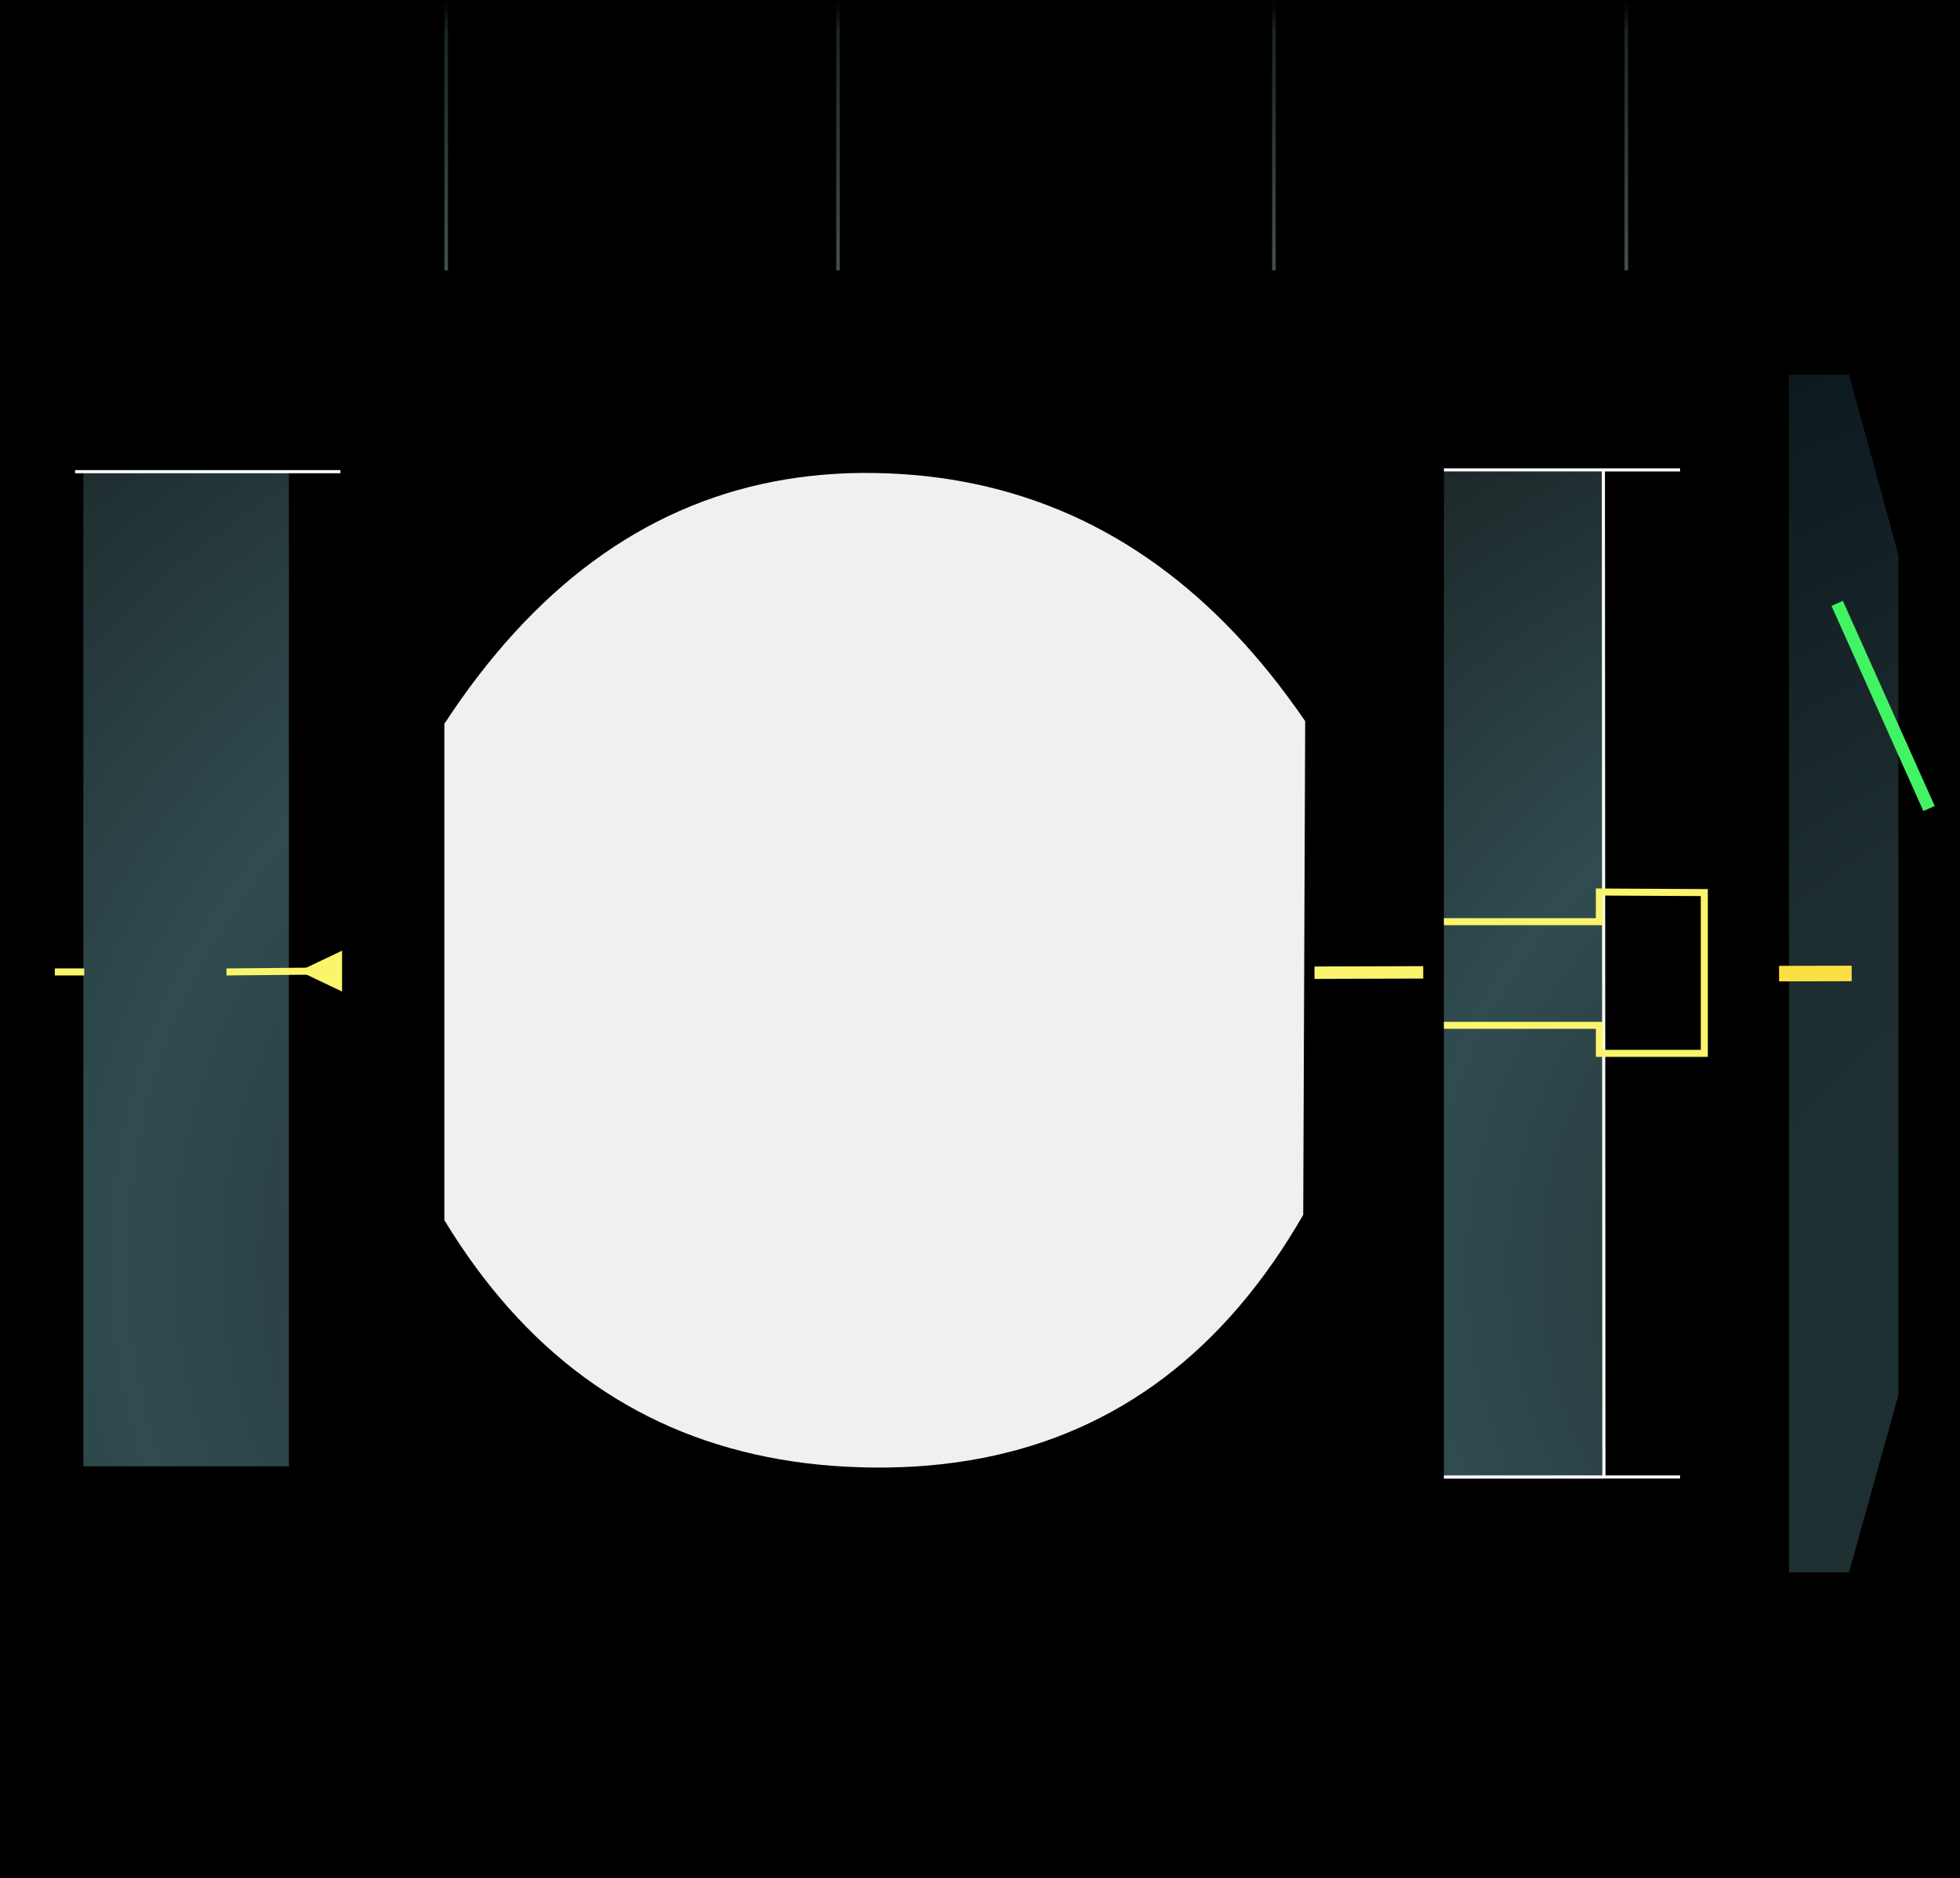
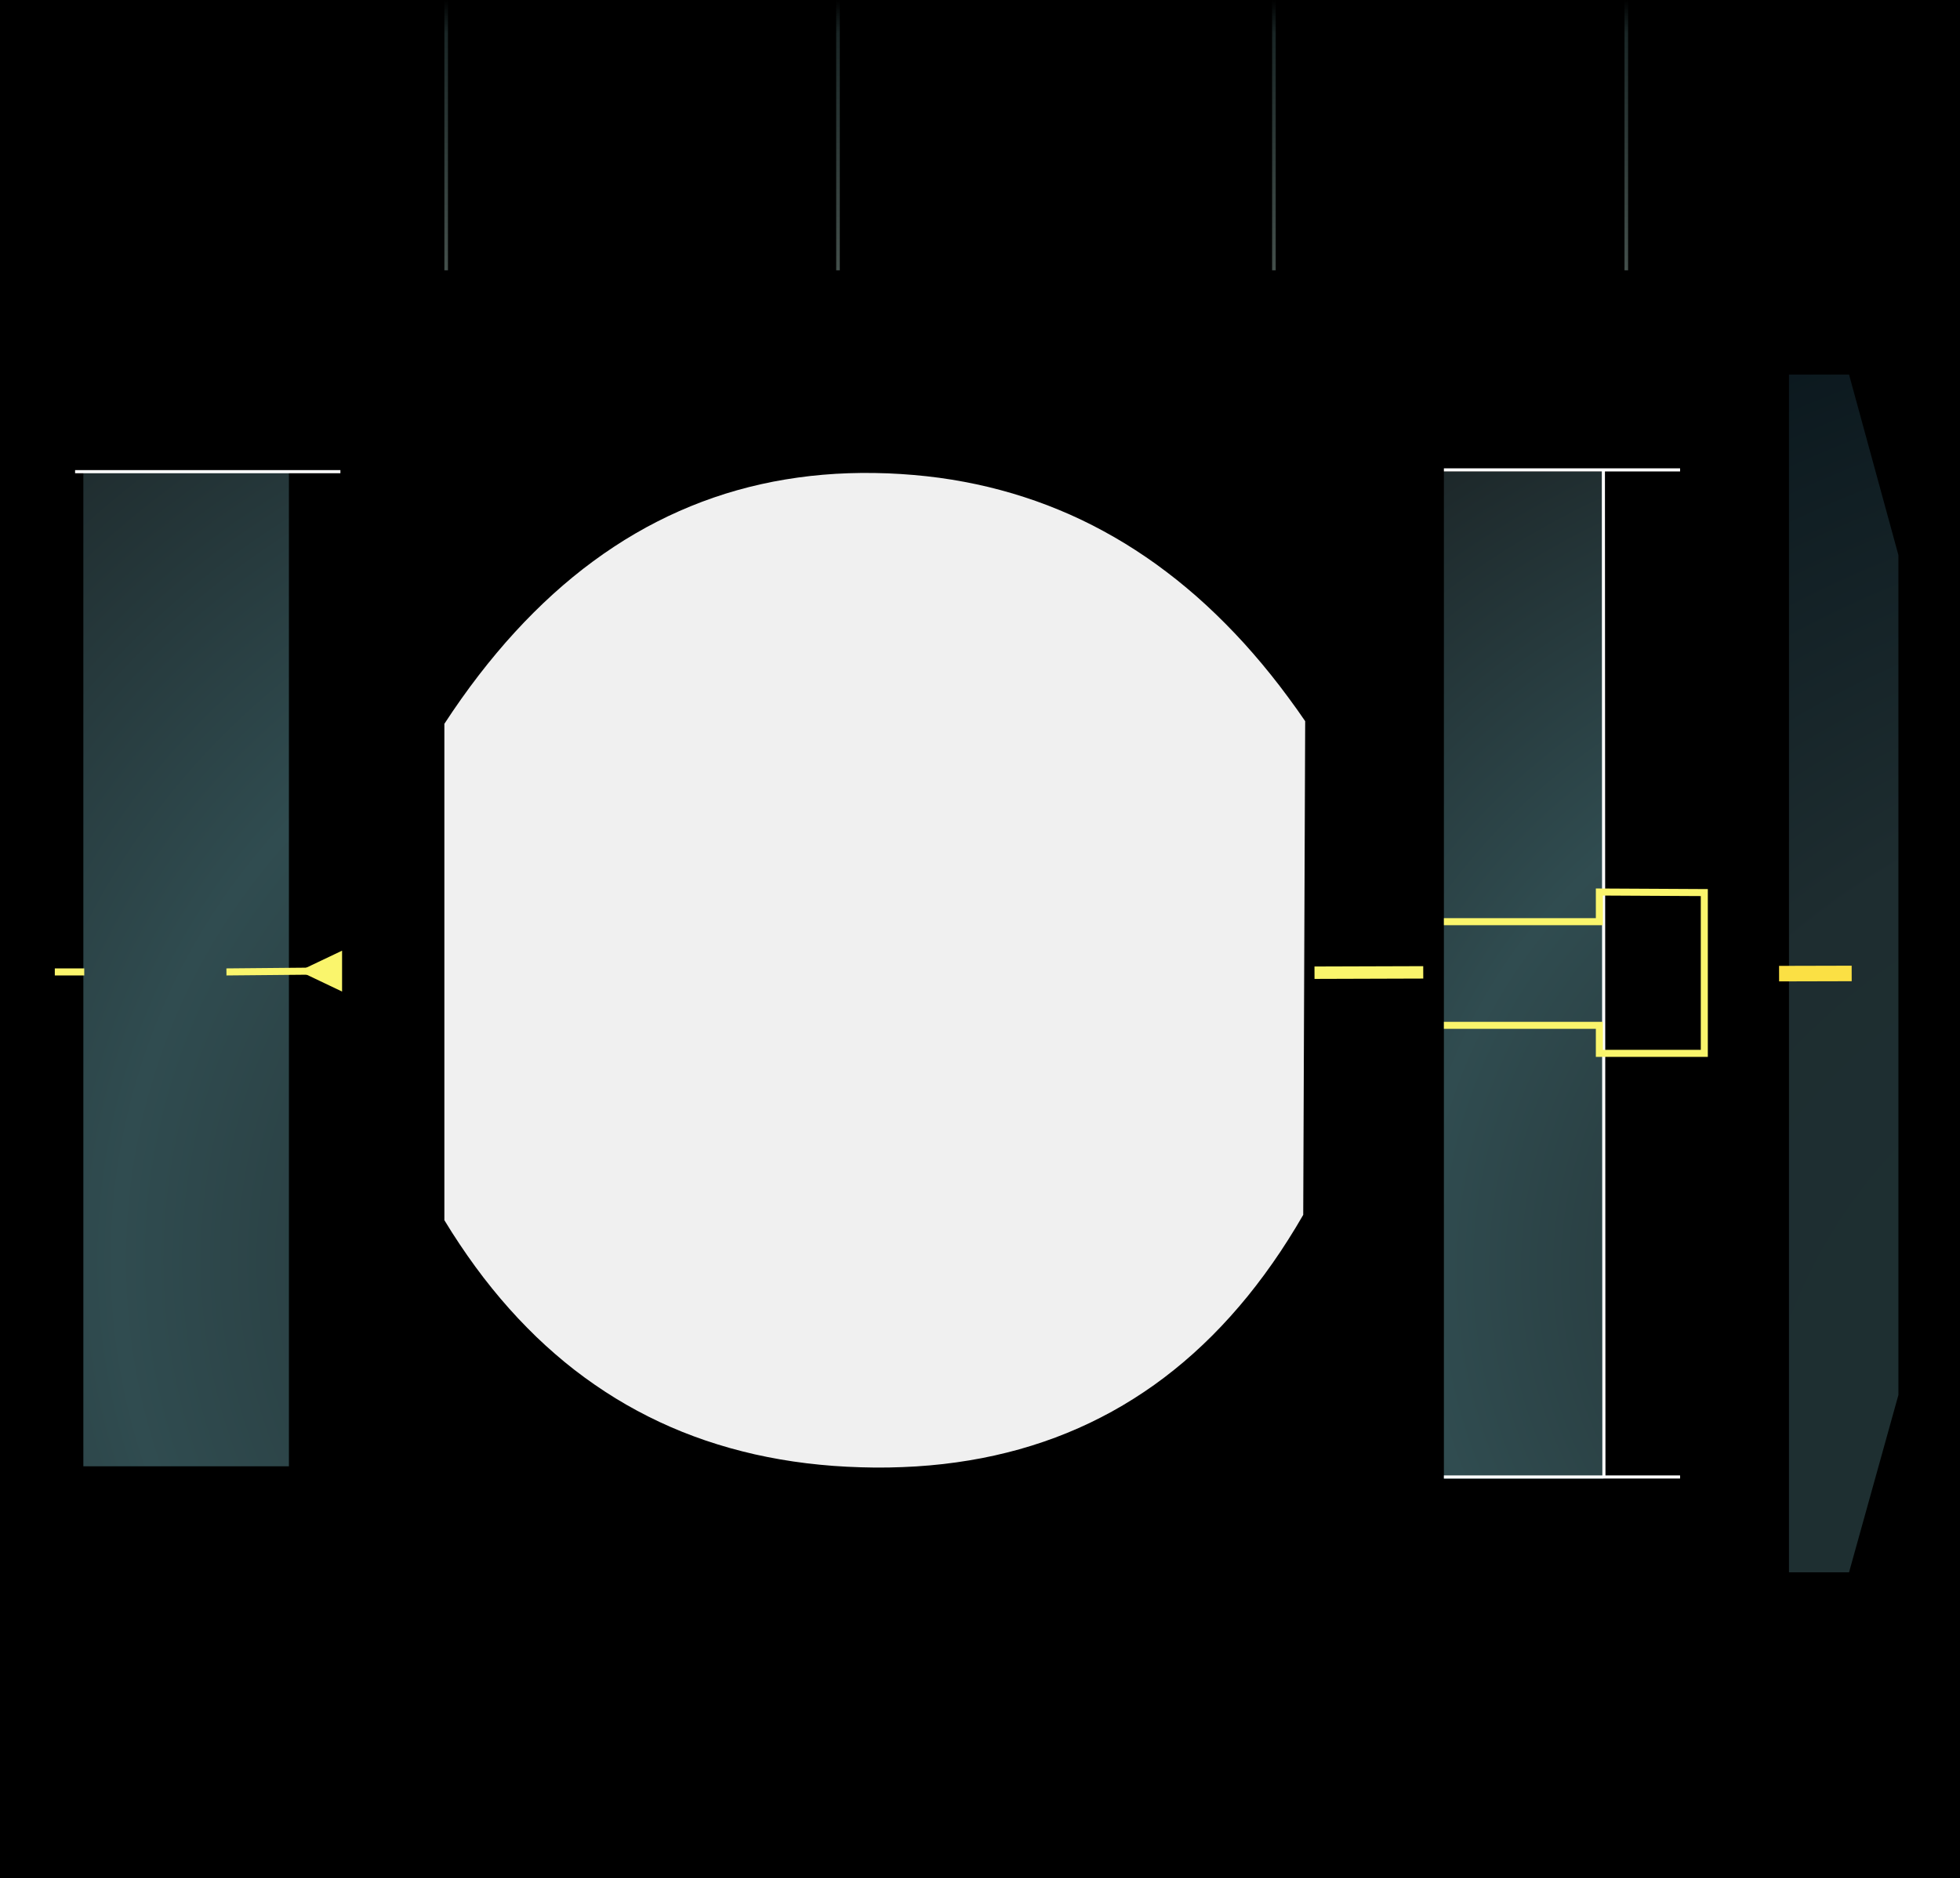
<svg xmlns="http://www.w3.org/2000/svg" xmlns:xlink="http://www.w3.org/1999/xlink" version="1.1" preserveAspectRatio="xMidYMid meet" viewBox="0 0 631.181 604.724" width="631.18" height="604.72">
  <defs>
    <path d="M-9.69 609.87L-9.69 -4.98L635.68 -4.98L635.68 609.87L-9.69 609.87ZM269.14 152.62L265.02 152.92L260.95 153.32L256.92 153.83L252.93 154.44L248.97 155.15L245.06 155.97L241.18 156.89L237.34 157.92L233.54 159.05L229.78 160.29L226.07 161.63L222.38 163.08L218.74 164.63L215.14 166.28L211.58 168.04L208.05 169.9L204.57 171.87L201.12 173.94L197.72 176.12L194.35 178.4L191.02 180.79L187.73 183.27L184.48 185.87L181.27 188.57L178.1 191.37L174.97 194.28L171.88 197.29L168.82 200.41L165.81 203.63L162.83 206.95L159.9 210.38L157 213.91L154.14 217.55L151.32 221.29L148.54 225.14L145.8 229.09L143.1 233.15L143.1 393.04L145.52 396.94L148 400.74L150.53 404.45L153.11 408.06L155.74 411.57L158.43 414.98L161.18 418.3L163.97 421.51L166.82 424.63L169.73 427.65L172.68 430.58L175.69 433.4L178.76 436.13L181.87 438.76L185.04 441.29L188.27 443.72L191.55 446.05L194.88 448.29L198.26 450.43L201.7 452.47L205.19 454.41L208.74 456.26L212.34 458.01L215.99 459.66L219.69 461.21L223.45 462.66L227.27 464.02L231.13 465.27L235.05 466.43L239.03 467.49L243.05 468.46L247.13 469.32L251.27 470.09L255.46 470.76L259.7 471.33L263.99 471.8L268.34 472.18L272.74 472.45L277.2 472.63L281.7 472.72L286.21 472.7L290.67 472.57L295.07 472.35L299.41 472.02L303.7 471.59L307.94 471.05L312.12 470.41L316.25 469.67L320.32 468.82L324.34 467.87L328.31 466.82L332.22 465.66L336.08 464.4L339.88 463.04L343.63 461.57L347.32 460L350.96 458.33L354.54 456.55L358.08 454.67L361.55 452.69L364.97 450.6L368.34 448.41L371.66 446.12L374.92 443.72L378.12 441.22L381.27 438.62L384.37 435.91L387.41 433.1L390.4 430.19L393.33 427.17L396.21 424.05L399.03 420.83L401.81 417.5L404.52 414.07L407.18 410.54L409.79 406.9L412.35 403.16L414.84 399.32L417.29 395.37L419.68 391.32L420.31 232.3L417.61 228.42L414.86 224.64L412.09 220.95L409.27 217.36L406.41 213.86L403.51 210.46L400.58 207.16L397.6 203.96L394.58 200.85L391.53 197.84L388.44 194.92L385.31 192.1L382.13 189.38L378.92 186.75L375.67 184.23L372.39 181.79L369.06 179.46L365.69 177.22L362.28 175.07L358.84 173.03L355.35 171.08L351.83 169.22L348.27 167.46L344.67 165.8L341.02 164.24L337.34 162.77L333.62 161.4L329.86 160.13L326.07 158.95L322.23 157.87L318.35 156.88L314.44 155.99L310.48 155.2L306.49 154.5L302.46 153.9L298.38 153.4L294.27 153L290.12 152.69L285.93 152.47L281.7 152.36L277.48 152.34L273.29 152.43L269.14 152.62Z" id="b7sqSaSJhU" />
    <path d="M464.98 151.93L516.34 151.93L516.34 476.32L464.98 476.32L464.98 151.93Z" id="b12kkVcfmn" />
    <radialGradient id="gradienta2GDwvVXUg" gradientUnits="userSpaceOnUse" cx="631.38" cy="409.17" r="305.17">
      <stop style="stop-color: #1f2a2c;stop-opacity: 1" offset="0%" />
      <stop style="stop-color: #304c50;stop-opacity: 1" offset="57.363%" />
      <stop style="stop-color: #1d282a;stop-opacity: 1" offset="100%" />
    </radialGradient>
    <path d="M26.84 151.93L93.04 151.93L93.04 472.31L26.84 472.31L26.84 151.93Z" id="a59mf2Hq8u" />
    <radialGradient id="gradientb5zRCrx1D" gradientUnits="userSpaceOnUse" cx="241.34" cy="405.99" r="355.08">
      <stop style="stop-color: #1f2a2c;stop-opacity: 1" offset="0%" />
      <stop style="stop-color: #304c50;stop-opacity: 1" offset="57.363%" />
      <stop style="stop-color: #1d282a;stop-opacity: 1" offset="100%" />
    </radialGradient>
    <path d="M109.62 151.93L24.18 151.93" id="bM5ovDhbQ" />
    <path d="M541.04 151.36L464.98 151.36" id="e2T3IXyGO5" />
    <path d="M541.04 475.75L464.98 475.75" id="bY7bXxxWw" />
    <path d="M516.51 475.75L516.34 151.36" id="aeMFF4TH" />
    <path d="M27.13 313.07L17.65 313.07" id="bGF1q9p0S" />
    <path d="M102.35 312.8L72.92 313.07" id="b1VDc5EpeS" />
    <path d="M103.25 309.51L110.16 306.22L110.16 312.8L110.16 319.39L103.25 316.1L96.33 312.8L103.25 309.51Z" id="azWuKZA2N" />
    <path d="M595.45 120.65L611.35 178.8L611.35 449.33L595.45 506.46L576.11 506.46L576.11 120.65L595.45 120.65Z" id="a1u1fCiM1a" />
    <radialGradient id="gradientbbIkqHWs" gradientUnits="userSpaceOnUse" cx="728.15" cy="481.66" r="408.74">
      <stop style="stop-color: #1e3233;stop-opacity: 1" offset="0%" />
      <stop style="stop-color: #1e2d30;stop-opacity: 1" offset="56.64%" />
      <stop style="stop-color: #0a171d;stop-opacity: 1" offset="100%" />
    </radialGradient>
    <path d="M464.98 330.27L515.05 330.27L515.05 339.3L548.84 339.3L548.84 287.51L515.05 287.33L515.05 296.88L464.98 296.88" id="b93u35Ww3" />
    <path d="M458.33 313.21L423.31 313.32" id="afuLwQpZ" />
    <path d="M596.3 313.56L572.92 313.62" id="bLUH42Ian" />
-     <path d="M591.63 194.35L621.22 260.44" id="mpU5bmApB" />
    <path d="M143.1 0L144.26 0L144.26 87.07L143.1 87.07L143.1 0Z" id="d29K5tUuk" />
    <radialGradient id="gradientc4gEnvbHpn" gradientUnits="userSpaceOnUse" cx="143.68" cy="0" r="87.07">
      <stop style="stop-color: #000000;stop-opacity: 1" offset="0%" />
      <stop style="stop-color: #192525;stop-opacity: 1" offset="12.448%" />
      <stop style="stop-color: #434f4b;stop-opacity: 1" offset="100%" />
    </radialGradient>
    <path d="M409.66 0L410.82 0L410.82 87.07L409.66 87.07L409.66 0Z" id="aP8vmn8L" />
    <radialGradient id="gradienta2r2YaZh9R" gradientUnits="userSpaceOnUse" cx="410.24" cy="0" r="87.07">
      <stop style="stop-color: #000000;stop-opacity: 1" offset="0%" />
      <stop style="stop-color: #192525;stop-opacity: 1" offset="12.448%" />
      <stop style="stop-color: #434f4b;stop-opacity: 1" offset="100%" />
    </radialGradient>
    <path d="M523.14 0L524.3 0L524.3 87.07L523.14 87.07L523.14 0Z" id="cFzcneEm7" />
    <radialGradient id="gradientb3Eew7Bpvl" gradientUnits="userSpaceOnUse" cx="523.72" cy="0" r="87.07">
      <stop style="stop-color: #000000;stop-opacity: 1" offset="0%" />
      <stop style="stop-color: #192525;stop-opacity: 1" offset="12.448%" />
      <stop style="stop-color: #434f4b;stop-opacity: 1" offset="100%" />
    </radialGradient>
    <path d="M269.28 0L270.44 0L270.44 87.07L269.28 87.07L269.28 0Z" id="adxxpd2YL" />
    <radialGradient id="gradientc8ACezXFZ" gradientUnits="userSpaceOnUse" cx="269.86" cy="0" r="87.07">
      <stop style="stop-color: #000000;stop-opacity: 1" offset="0%" />
      <stop style="stop-color: #192525;stop-opacity: 1" offset="12.448%" />
      <stop style="stop-color: #434f4b;stop-opacity: 1" offset="100%" />
    </radialGradient>
  </defs>
  <g>
    <g>
      <g>
        <use xlink:href="#b7sqSaSJhU" opacity="1" fill="#000000" fill-opacity="1" />
      </g>
      <g>
        <use xlink:href="#b12kkVcfmn" opacity="1" fill="url(#gradienta2GDwvVXUg)" />
      </g>
      <g>
        <use xlink:href="#a59mf2Hq8u" opacity="1" fill="url(#gradientb5zRCrx1D)" />
      </g>
      <g>
        <g>
          <use xlink:href="#bM5ovDhbQ" opacity="1" fill-opacity="0" stroke="#ffffff" stroke-width="1" stroke-opacity="1" />
        </g>
      </g>
      <g>
        <g>
          <g>
            <use xlink:href="#e2T3IXyGO5" opacity="1" fill-opacity="0" stroke="#ffffff" stroke-width="1" stroke-opacity="1" />
          </g>
        </g>
        <g>
          <g>
            <use xlink:href="#bY7bXxxWw" opacity="1" fill-opacity="0" stroke="#ffffff" stroke-width="1" stroke-opacity="1" />
          </g>
        </g>
        <g>
          <g>
            <use xlink:href="#aeMFF4TH" opacity="1" fill-opacity="0" stroke="#ffffff" stroke-width="1" stroke-opacity="1" />
          </g>
        </g>
      </g>
      <g>
        <g>
          <g>
            <use xlink:href="#bGF1q9p0S" opacity="1" fill-opacity="0" stroke="#faf56c" stroke-width="2.27" stroke-opacity="1" />
          </g>
        </g>
        <g>
          <g>
            <use xlink:href="#b1VDc5EpeS" opacity="1" fill-opacity="0" stroke="#faf56c" stroke-width="2.27" stroke-opacity="1" />
          </g>
        </g>
        <g>
          <use xlink:href="#azWuKZA2N" opacity="1" fill="#faf56c" fill-opacity="1" />
        </g>
      </g>
      <g>
        <use xlink:href="#a1u1fCiM1a" opacity="1" fill="url(#gradientbbIkqHWs)" />
        <g>
          <use xlink:href="#a1u1fCiM1a" opacity="1" fill-opacity="0" stroke="#ffffff" stroke-width="0" stroke-opacity="1" />
        </g>
      </g>
      <g>
        <g>
          <use xlink:href="#b93u35Ww3" opacity="1" fill-opacity="0" stroke="#faf56c" stroke-width="2.27" stroke-opacity="1" />
        </g>
      </g>
      <g>
        <g>
          <use xlink:href="#afuLwQpZ" opacity="1" fill-opacity="0" stroke="#faf56c" stroke-width="4" stroke-opacity="1" />
        </g>
      </g>
      <g>
        <g>
          <use xlink:href="#bLUH42Ian" opacity="1" fill-opacity="0" stroke="#fbe044" stroke-width="5" stroke-opacity="1" />
        </g>
      </g>
      <g>
        <g>
          <use xlink:href="#mpU5bmApB" opacity="1" fill-opacity="0" stroke="#42f464" stroke-width="4" stroke-opacity="1" />
        </g>
      </g>
      <g>
        <g>
          <use xlink:href="#d29K5tUuk" opacity="1" fill="url(#gradientc4gEnvbHpn)" />
        </g>
        <g>
          <use xlink:href="#aP8vmn8L" opacity="1" fill="url(#gradienta2r2YaZh9R)" />
        </g>
        <g>
          <use xlink:href="#cFzcneEm7" opacity="1" fill="url(#gradientb3Eew7Bpvl)" />
        </g>
        <g>
          <use xlink:href="#adxxpd2YL" opacity="1" fill="url(#gradientc8ACezXFZ)" />
        </g>
      </g>
    </g>
  </g>
</svg>
